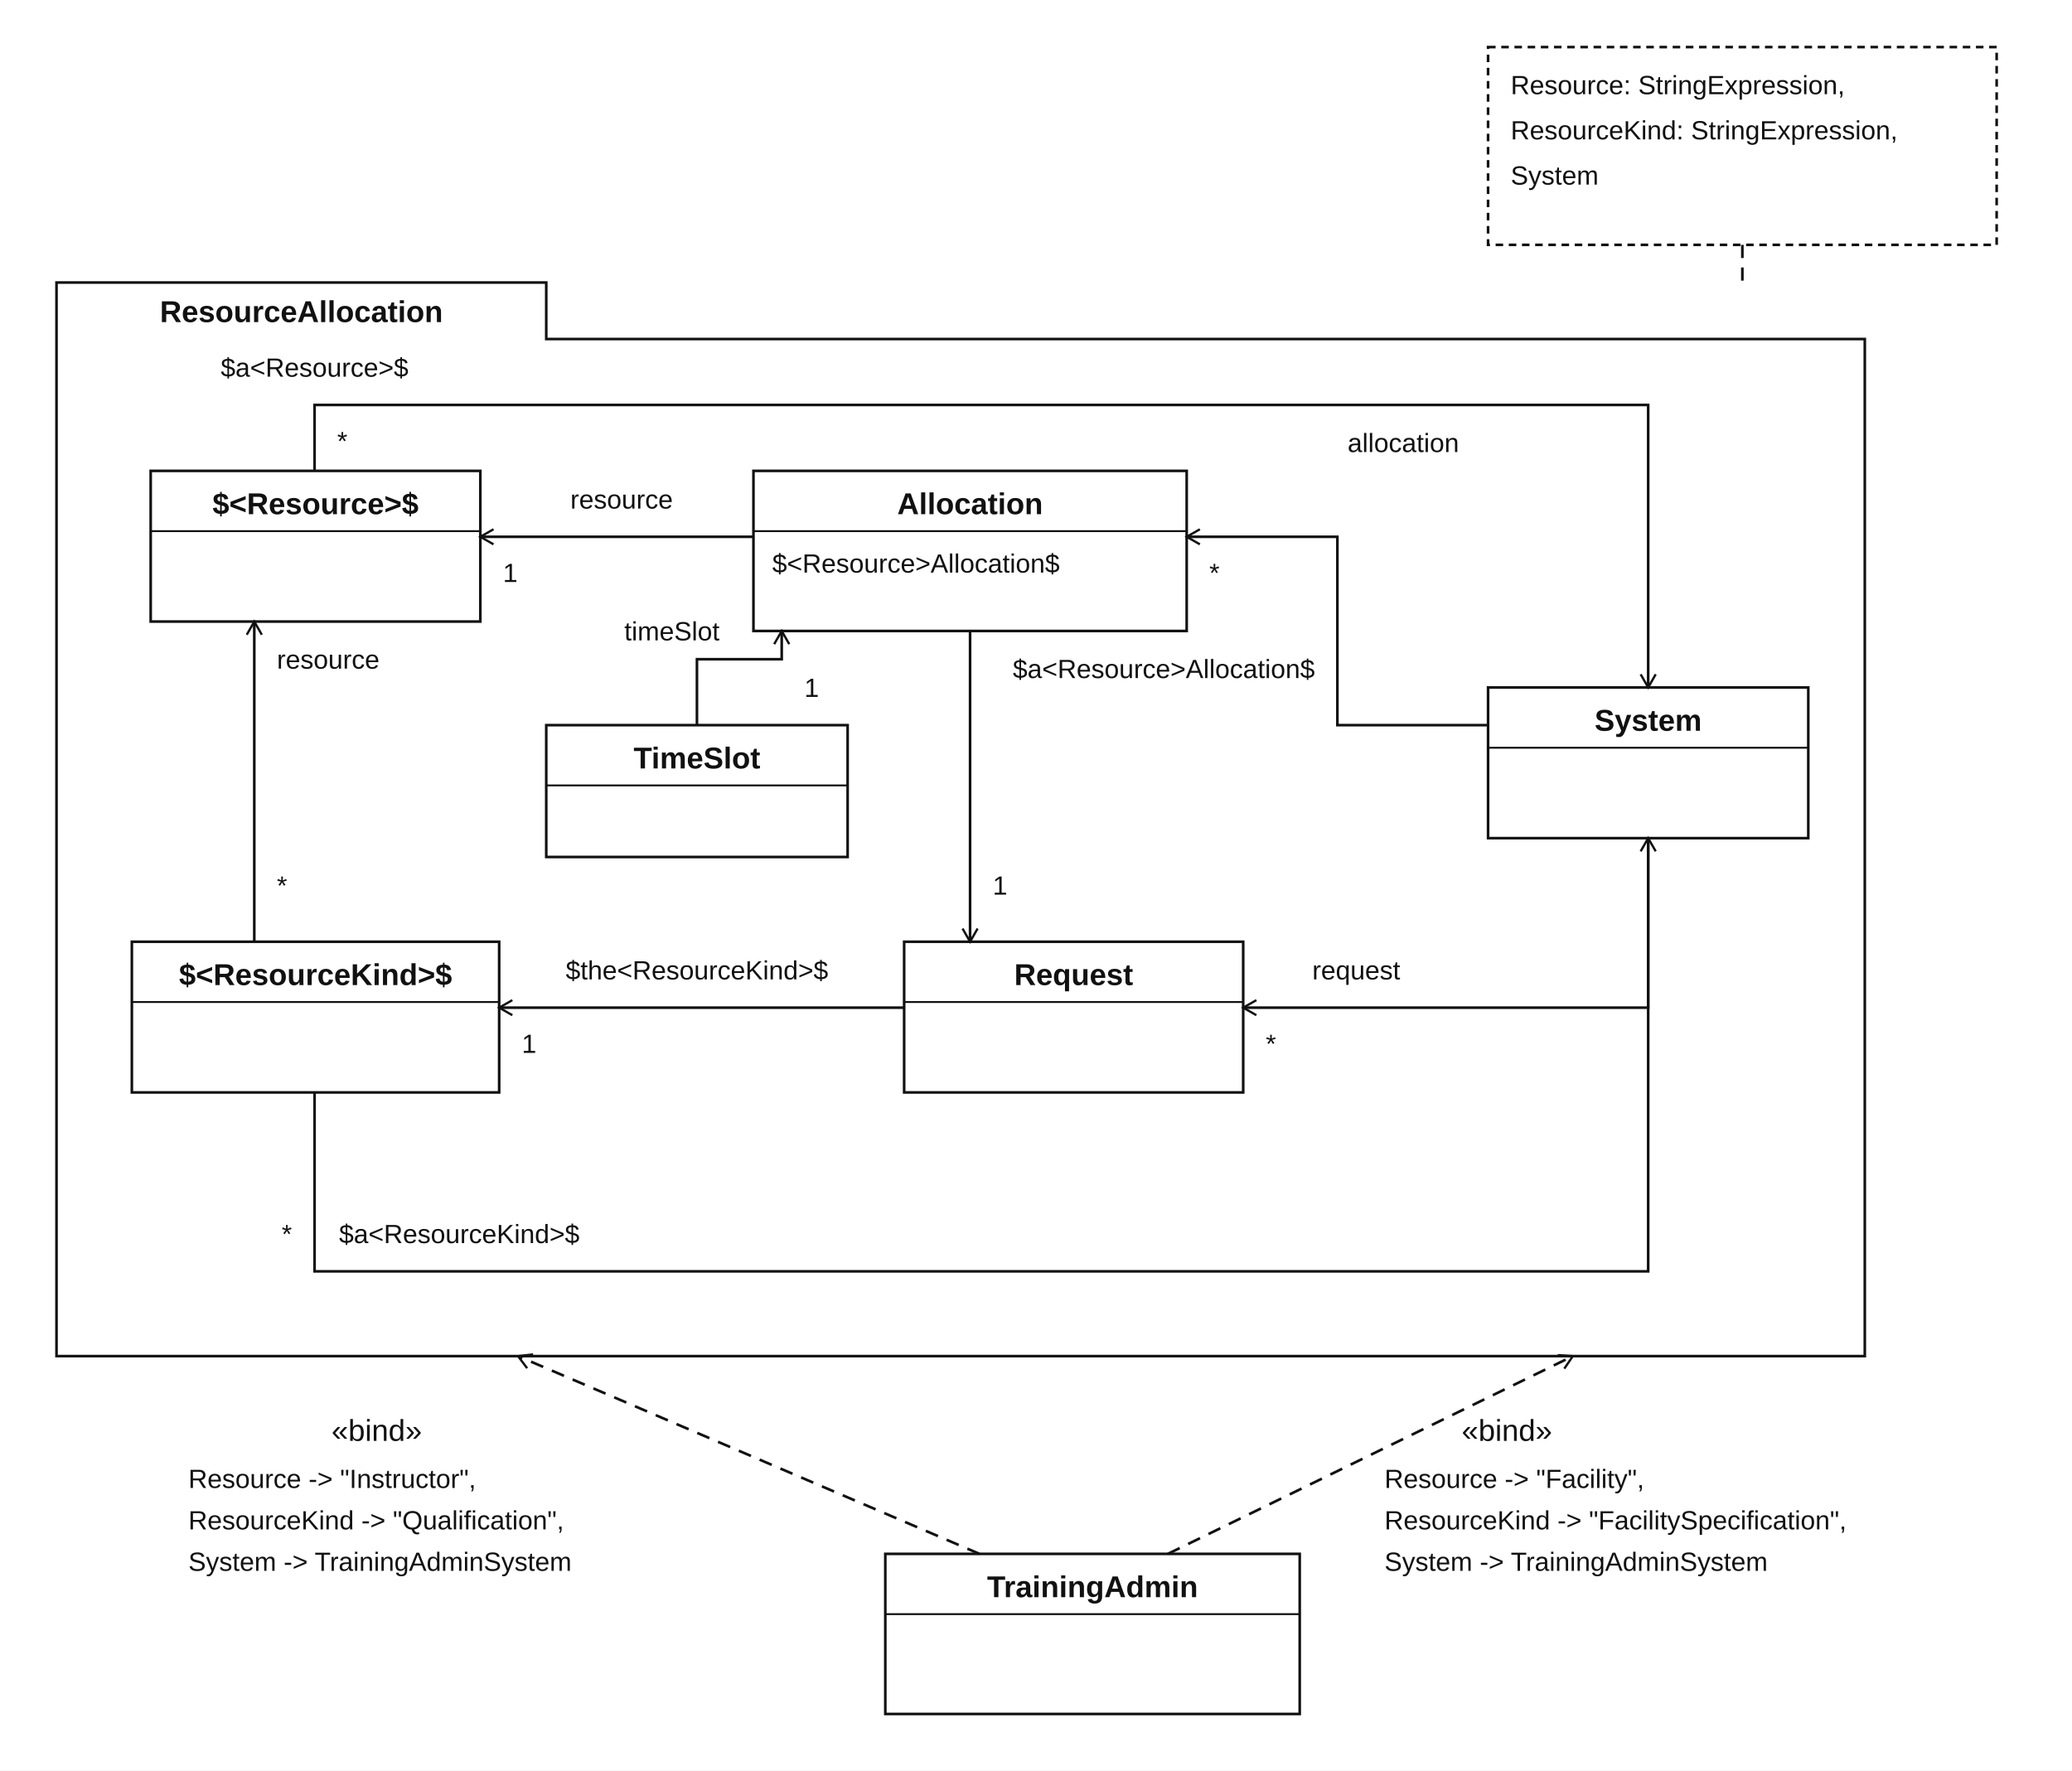
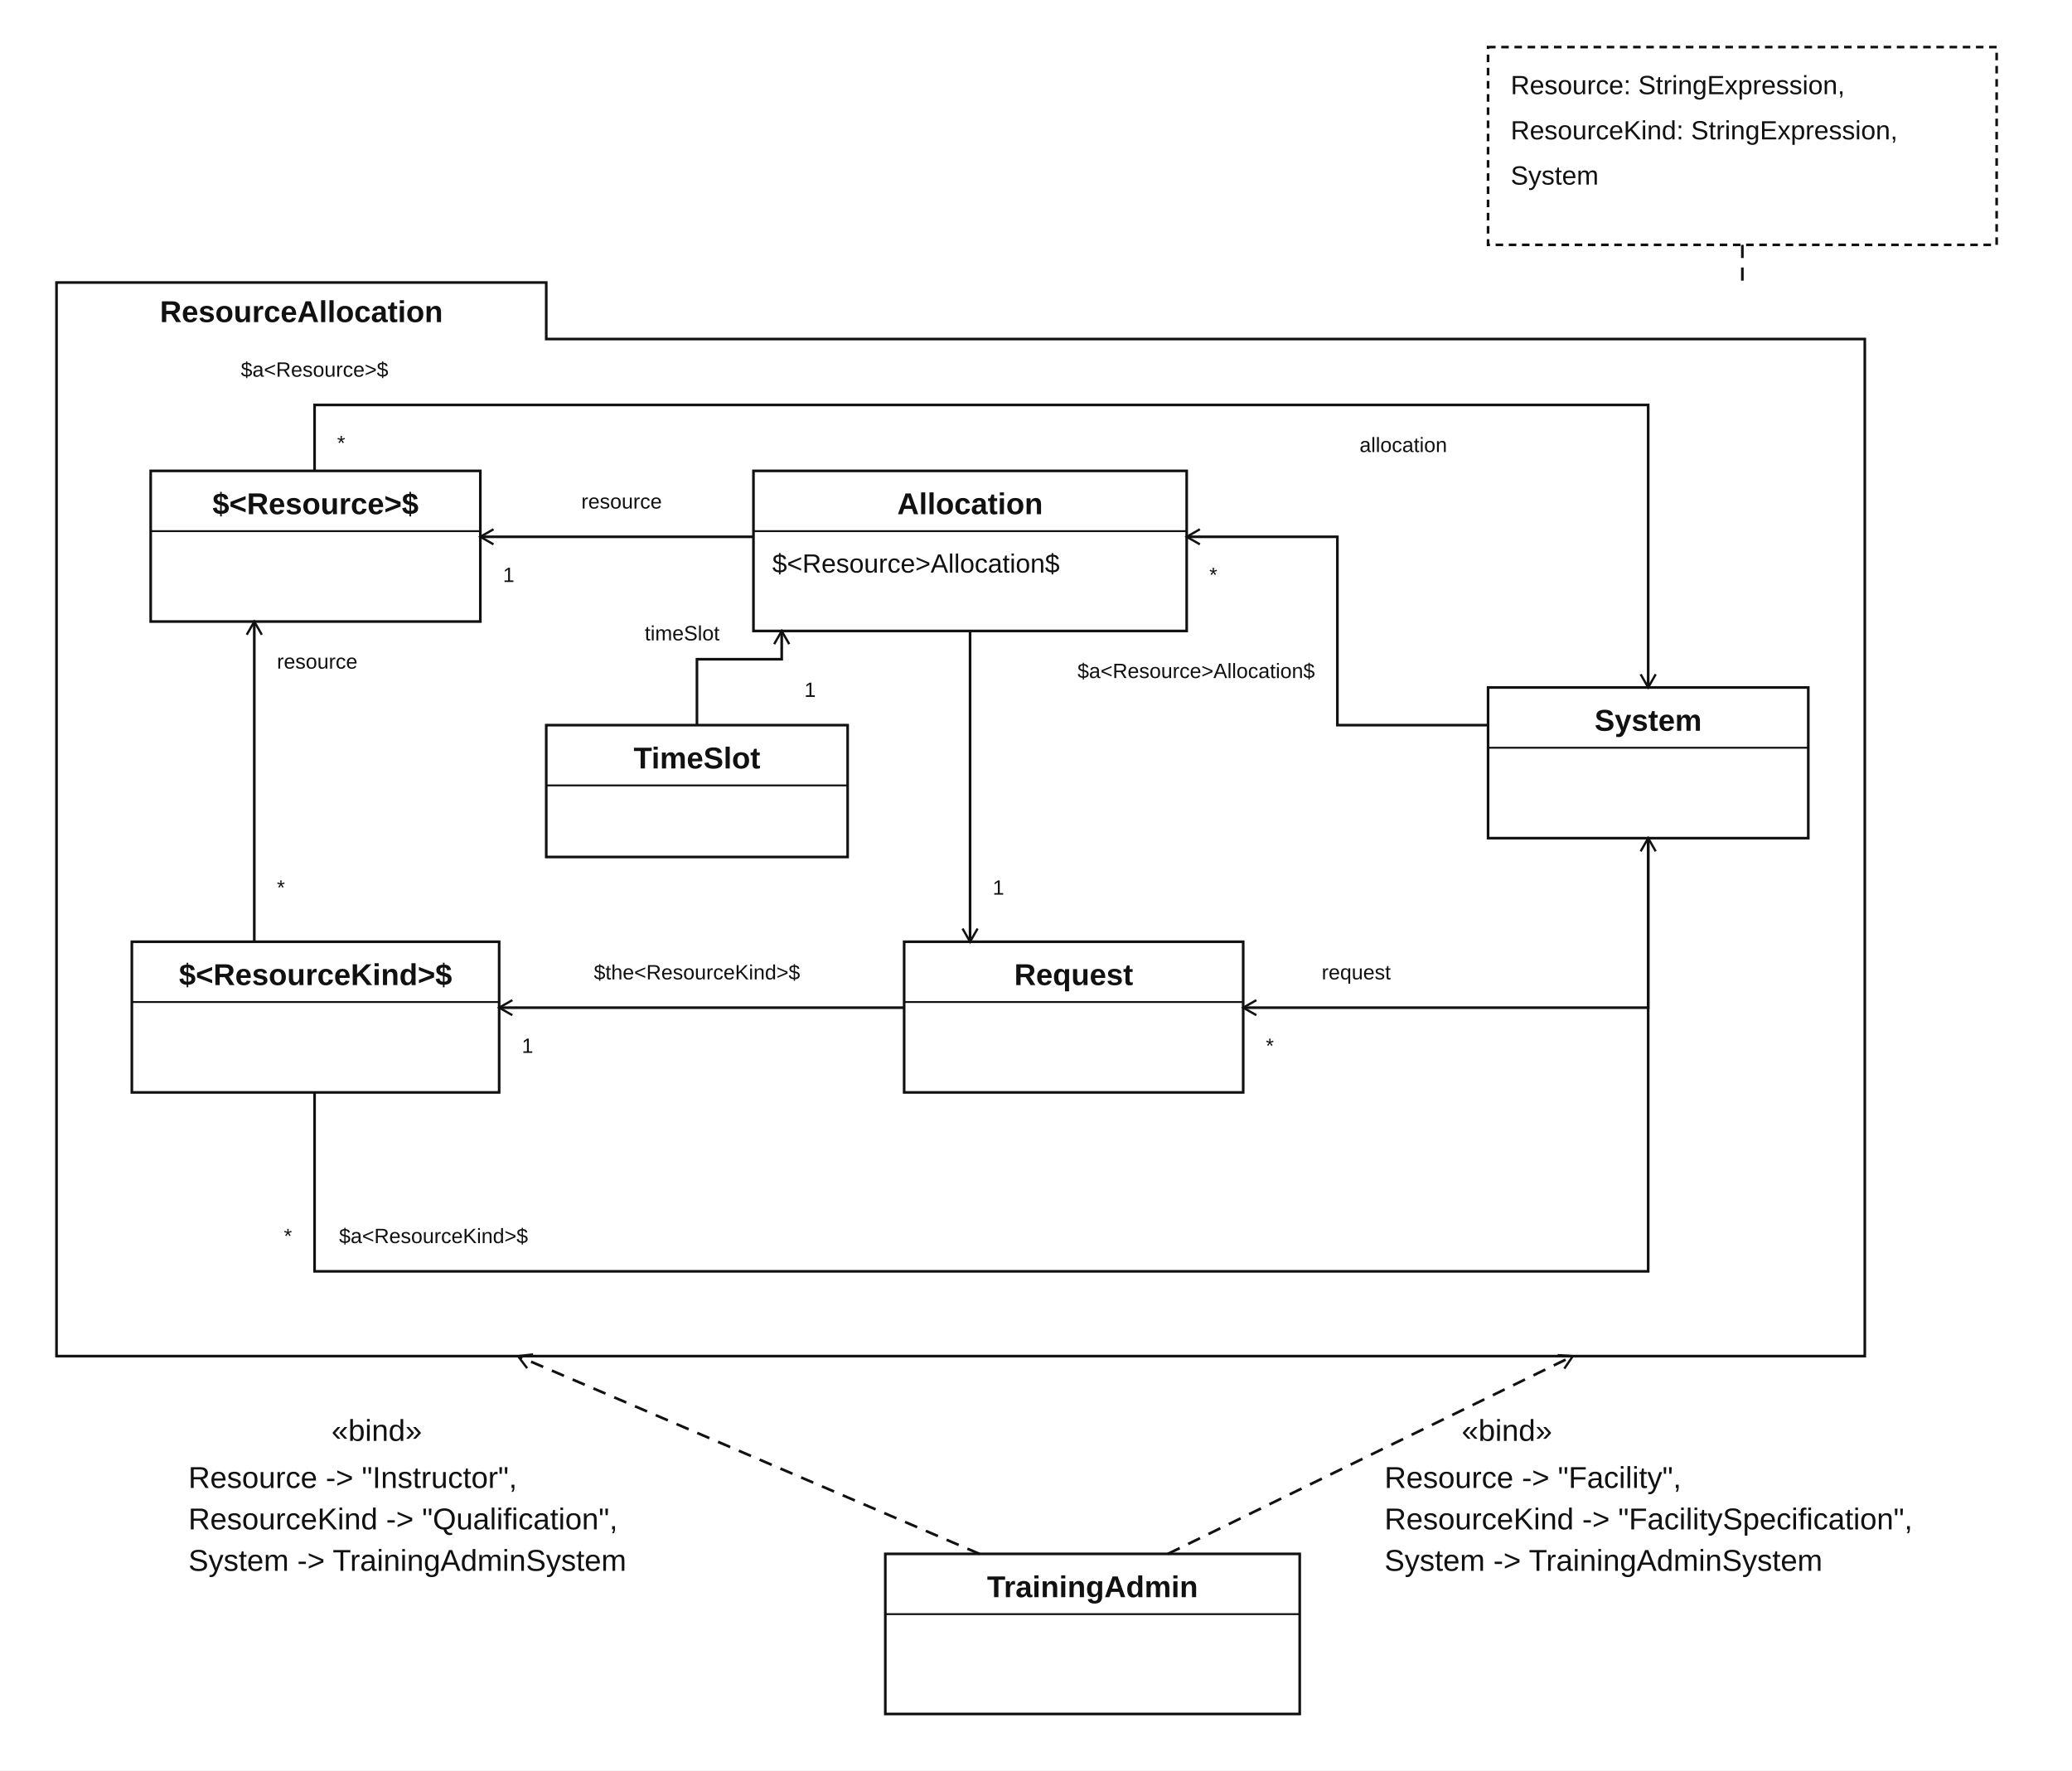
<svg xmlns="http://www.w3.org/2000/svg" width="1100" height="940" viewBox="0 0 1100 940" role="img" aria-labelledby="diagram-title diagram-description" data-figure="7.6">
  <defs>
    <marker id="generalization" markerWidth="15" markerHeight="16" refX="13" refY="8" orient="auto" markerUnits="userSpaceOnUse">
      <path d="M 1 1 L 13 8 L 1 15 Z" fill="#ffffff" stroke="#111111" stroke-width="1.4" />
    </marker>
    <marker id="navigation" markerWidth="9" markerHeight="10" refX="8" refY="5" orient="auto" markerUnits="userSpaceOnUse">
      <path d="M 1 1 L 8 5 L 1 9" fill="none" stroke="context-stroke" stroke-width="1.2" />
    </marker>
    <marker id="navigation-start" markerWidth="9" markerHeight="10" refX="8" refY="5" orient="auto-start-reverse" markerUnits="userSpaceOnUse">
      <path d="M 1 1 L 8 5 L 1 9" fill="none" stroke="context-stroke" stroke-width="1.2" />
    </marker>
    <style>.background, .class-box, .package-box, .note-box { fill: #ffffff; }
  .class-box, .package-box, .note-box, .association, .generalization-line,
  .class-divider, .example-association, .dependency-line, .note-link { stroke: #111111; stroke-width: 1.4; }
  .association, .generalization-line, .class-divider, .example-association,
  .dependency-line, .note-link { fill: none; }
  .class-divider { stroke-width: 1; }
  text { fill: #111111; font-family: Arial, Helvetica, sans-serif; font-size: 16px; }
  .class-name { font-weight: 700; }
  .abstract { font-style: italic; }
-   .attribute, .operation, .association-label, .example-label { font-size: 14px; }
+   .attribute, .operation { font-size: 14px; }
+   .association-end, .association-label, .example-association-group .example-label { font-size: 11px; }
  .end-dot, .composition { fill: #111111; }
  .dependency-line, .note-link { stroke-dasharray: 7 5; }
  .template-signature { stroke-dasharray: 4 3; }
  a { cursor: pointer; }
  a:hover .class-box, a:hover .note-box { fill: #eef3fb; stroke: #1e3a8a; }
  a:focus-visible { outline: none; }
  a:focus-visible .class-box, a:focus-visible .note-box { stroke: #7c3aed; stroke-width: 3; }
  .association, .example-association, .dependency-line { pointer-events: stroke; }
  .association-hitbox { fill: none; stroke: transparent; stroke-width: 12; pointer-events: stroke; }
  .association-group:hover .association, .example-association-group:hover .example-association,
  .dependency-group:hover .dependency-line { stroke: #1e3a8a; stroke-width: 2.2; }
  .association-group:hover text, .example-association-group:hover text,
  .dependency-group:hover text { fill: #1e3a8a; }
  .association-group:hover .end-dot, .association-group:hover .composition,
  .example-association-group:hover .end-dot { fill: #1e3a8a; }
  .association-end { cursor: help; }</style>
  </defs>
  <rect class="background" width="1100" height="940" />
  <g class="package-node">
    <path class="package-box" d="M 30 150 H 290 V 180 H 990 V 720 H 30 Z" />
    <text class="class-name" x="160.0" y="171" text-anchor="middle">ResourceAllocation</text>
  </g>
  <rect class="note-box template-signature" x="790" y="25" width="270" height="105" />
  <text class="attribute" x="802" y="50">Resource: StringExpression,</text>
  <text class="attribute" x="802" y="74">ResourceKind: StringExpression,</text>
  <text class="attribute" x="802" y="98">System</text>
  <path class="note-link" d="M 925 130 V 150" />
  <g class="class-node" data-classifier="$&lt;Resource&gt;$">
    <rect class="class-box" x="80" y="250" width="175" height="80" />
    <line class="class-divider" x1="80" y1="282" x2="255" y2="282" />
    <text class="class-name" x="167.5" y="273" text-anchor="middle">$&lt;Resource&gt;$</text>
  </g>
  <g class="class-node" data-classifier="Allocation">
    <rect class="class-box" x="400" y="250" width="230" height="85" />
    <line class="class-divider" x1="400" y1="282" x2="630" y2="282" />
    <text class="class-name" x="515.0" y="273" text-anchor="middle">Allocation</text>
    <text class="attribute" x="410" y="304">$&lt;Resource&gt;Allocation$</text>
  </g>
  <g class="class-node" data-classifier="$&lt;ResourceKind&gt;$">
    <rect class="class-box" x="70" y="500" width="195" height="80" />
    <line class="class-divider" x1="70" y1="532" x2="265" y2="532" />
    <text class="class-name" x="167.5" y="523" text-anchor="middle">$&lt;ResourceKind&gt;$</text>
  </g>
  <g class="class-node" data-classifier="TimeSlot">
    <rect class="class-box" x="290" y="385" width="160" height="70" />
    <line class="class-divider" x1="290" y1="417" x2="450" y2="417" />
    <text class="class-name" x="370.0" y="408" text-anchor="middle">TimeSlot</text>
  </g>
  <g class="class-node" data-classifier="Request">
    <rect class="class-box" x="480" y="500" width="180" height="80" />
    <line class="class-divider" x1="480" y1="532" x2="660" y2="532" />
    <text class="class-name" x="570.0" y="523" text-anchor="middle">Request</text>
  </g>
  <g class="class-node" data-classifier="System">
    <rect class="class-box" x="790" y="365" width="170" height="80" />
    <line class="class-divider" x1="790" y1="397" x2="960" y2="397" />
    <text class="class-name" x="875.0" y="388" text-anchor="middle">System</text>
  </g>
  <g class="example-association-group">
    <path class="example-association" d="M 400 285 H 255" marker-end="url(#navigation)" />
    <path class="association-hitbox" d="M 400 285 H 255" aria-hidden="true" />
    <text class="example-label" x="330" y="270" text-anchor="middle">resource</text>
    <text class="example-label" x="267" y="309">1</text>
  </g>
  <g class="example-association-group">
    <path class="example-association" d="M 135 500 V 330" marker-end="url(#navigation)" />
    <path class="association-hitbox" d="M 135 500 V 330" aria-hidden="true" />
    <text class="example-label" x="147" y="355">resource</text>
    <text class="example-label" x="147" y="475">*</text>
  </g>
  <g class="example-association-group">
    <path class="example-association" d="M 480 535 H 265" marker-end="url(#navigation)" />
    <path class="association-hitbox" d="M 480 535 H 265" aria-hidden="true" />
    <text class="example-label" x="370" y="520" text-anchor="middle">$the&lt;ResourceKind&gt;$</text>
    <text class="example-label" x="277" y="559">1</text>
  </g>
  <g class="example-association-group">
    <path class="example-association" d="M 515 335 V 500" marker-end="url(#navigation)" />
    <path class="association-hitbox" d="M 515 335 V 500" aria-hidden="true" />
    <text class="example-label" x="527" y="475">1</text>
  </g>
  <g class="example-association-group">
    <path class="example-association" d="M 790 385 H 710 V 285 H 630" marker-end="url(#navigation)" />
    <path class="association-hitbox" d="M 790 385 H 710 V 285 H 630" aria-hidden="true" />
    <text class="example-label" x="745" y="240" text-anchor="middle">allocation</text>
    <text class="example-label" x="698" y="360" text-anchor="end">$a&lt;Resource&gt;Allocation$</text>
    <text class="example-label" x="642" y="309">*</text>
  </g>
  <g class="example-association-group">
    <path class="example-association" d="M 875 445 V 535 H 660" marker-end="url(#navigation)" />
    <path class="association-hitbox" d="M 875 445 V 535 H 660" aria-hidden="true" />
    <text class="example-label" x="720" y="520" text-anchor="middle">request</text>
    <text class="example-label" x="672" y="559">*</text>
  </g>
  <g class="example-association-group">
    <path class="example-association" d="M 370 385 V 350 H 415 V 335" marker-end="url(#navigation)" />
    <path class="association-hitbox" d="M 370 385 V 350 H 415 V 335" aria-hidden="true" />
    <text class="example-label" x="382" y="340" text-anchor="end">timeSlot</text>
    <text class="example-label" x="427" y="370">1</text>
  </g>
  <g class="example-association-group">
    <path class="example-association" d="M 167 250 V 215 H 875 V 365" marker-end="url(#navigation)" />
    <path class="association-hitbox" d="M 167 250 V 215 H 875 V 365" aria-hidden="true" />
    <text class="example-label" x="167" y="200" text-anchor="middle">$a&lt;Resource&gt;$</text>
    <text class="example-label" x="179" y="239">*</text>
  </g>
  <g class="example-association-group">
    <path class="example-association" d="M 167 580 V 675 H 875 V 445" marker-end="url(#navigation)" />
    <path class="association-hitbox" d="M 167 580 V 675 H 875 V 445" aria-hidden="true" />
    <text class="example-label" x="180" y="660">$a&lt;ResourceKind&gt;$</text>
    <text class="example-label" x="155" y="660" text-anchor="end">*</text>
  </g>
  <g class="class-node" data-classifier="TrainingAdmin">
    <rect class="class-box" x="470" y="825" width="220" height="85" />
    <line class="class-divider" x1="470" y1="857" x2="690" y2="857" />
    <text class="class-name" x="580.0" y="848" text-anchor="middle">TrainingAdmin</text>
  </g>
  <a class="dependency-group" href="../../index.html#/classifier/templatebinding" target="_top">
    <path class="dependency-line" d="M 520 825 L 275 720" marker-end="url(#navigation)" />
    <text x="200" y="765" text-anchor="middle">«bind»</text>
  </a>
  <text class="example-label" x="100" y="790">Resource -&gt; "Instructor",</text>
  <text class="example-label" x="100" y="812">ResourceKind -&gt; "Qualification",</text>
  <text class="example-label" x="100" y="834">System -&gt; TrainingAdminSystem</text>
  <a class="dependency-group" href="../../index.html#/classifier/templatebinding" target="_top">
    <path class="dependency-line" d="M 620 825 L 835 720" marker-end="url(#navigation)" />
    <text x="800" y="765" text-anchor="middle">«bind»</text>
  </a>
  <text class="example-label" x="735" y="790">Resource -&gt; "Facility",</text>
  <text class="example-label" x="735" y="812">ResourceKind -&gt; "FacilitySpecification",</text>
  <text class="example-label" x="735" y="834">System -&gt; TrainingAdminSystem</text>
</svg>
